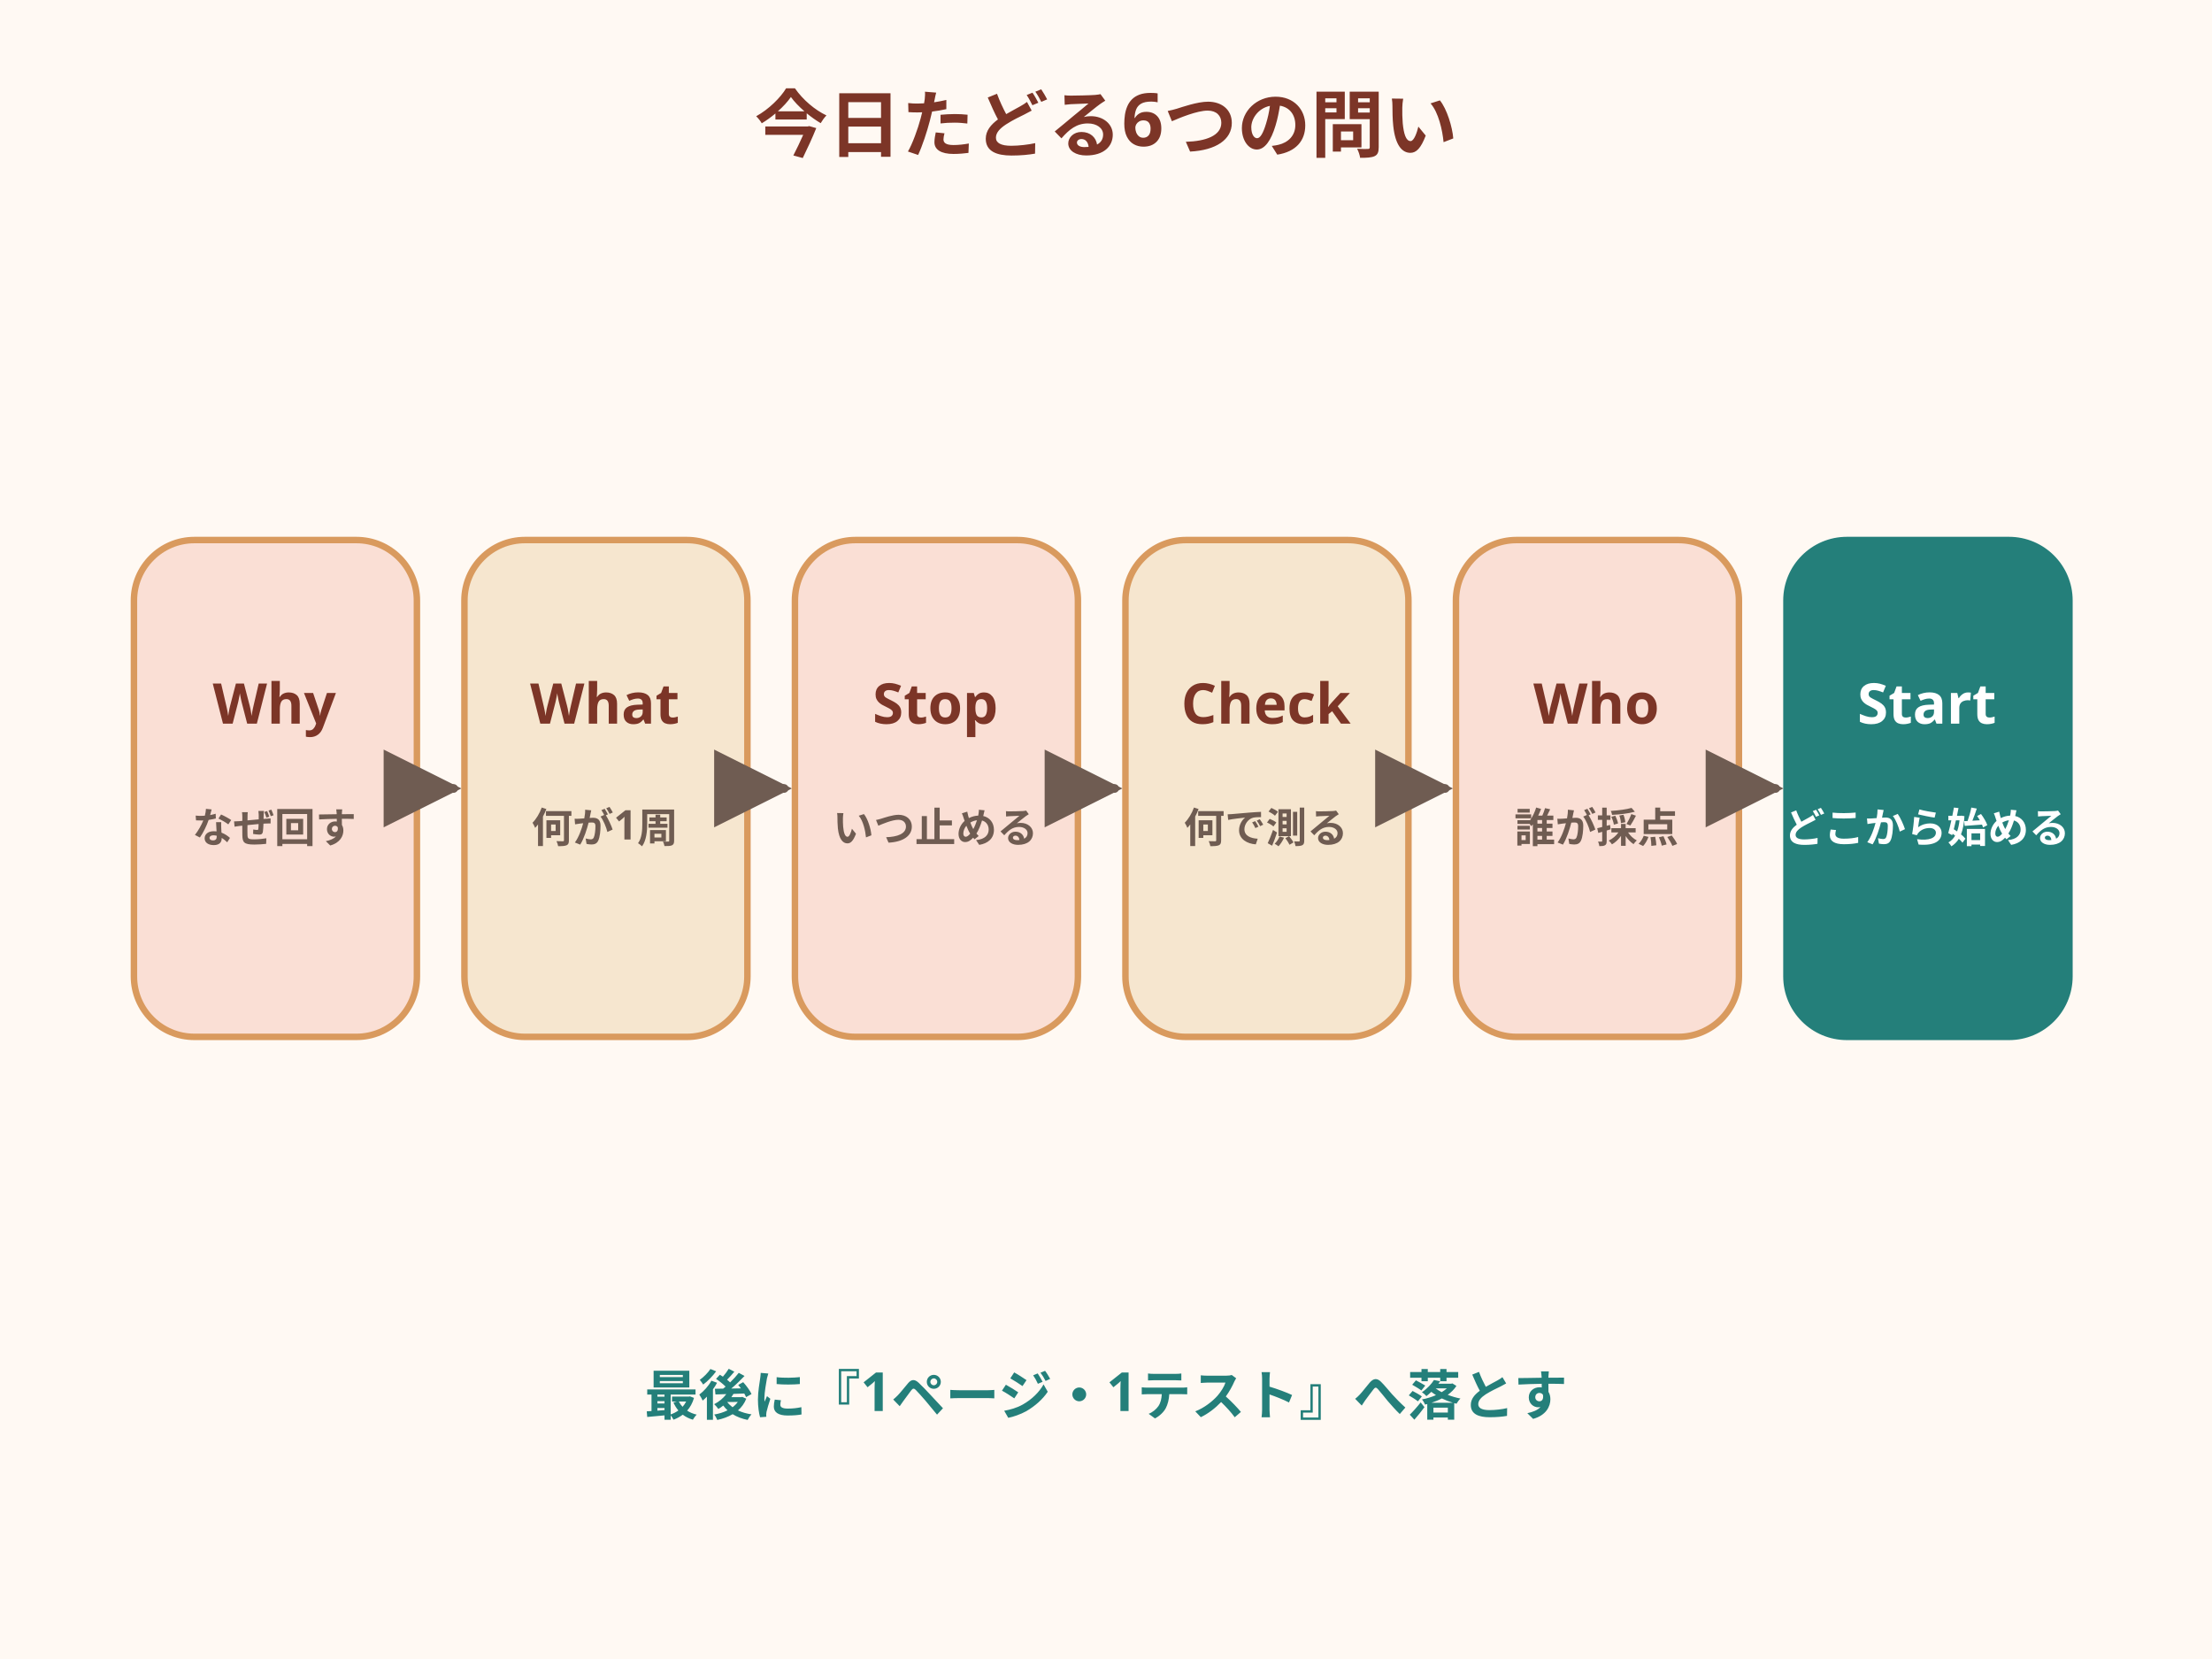
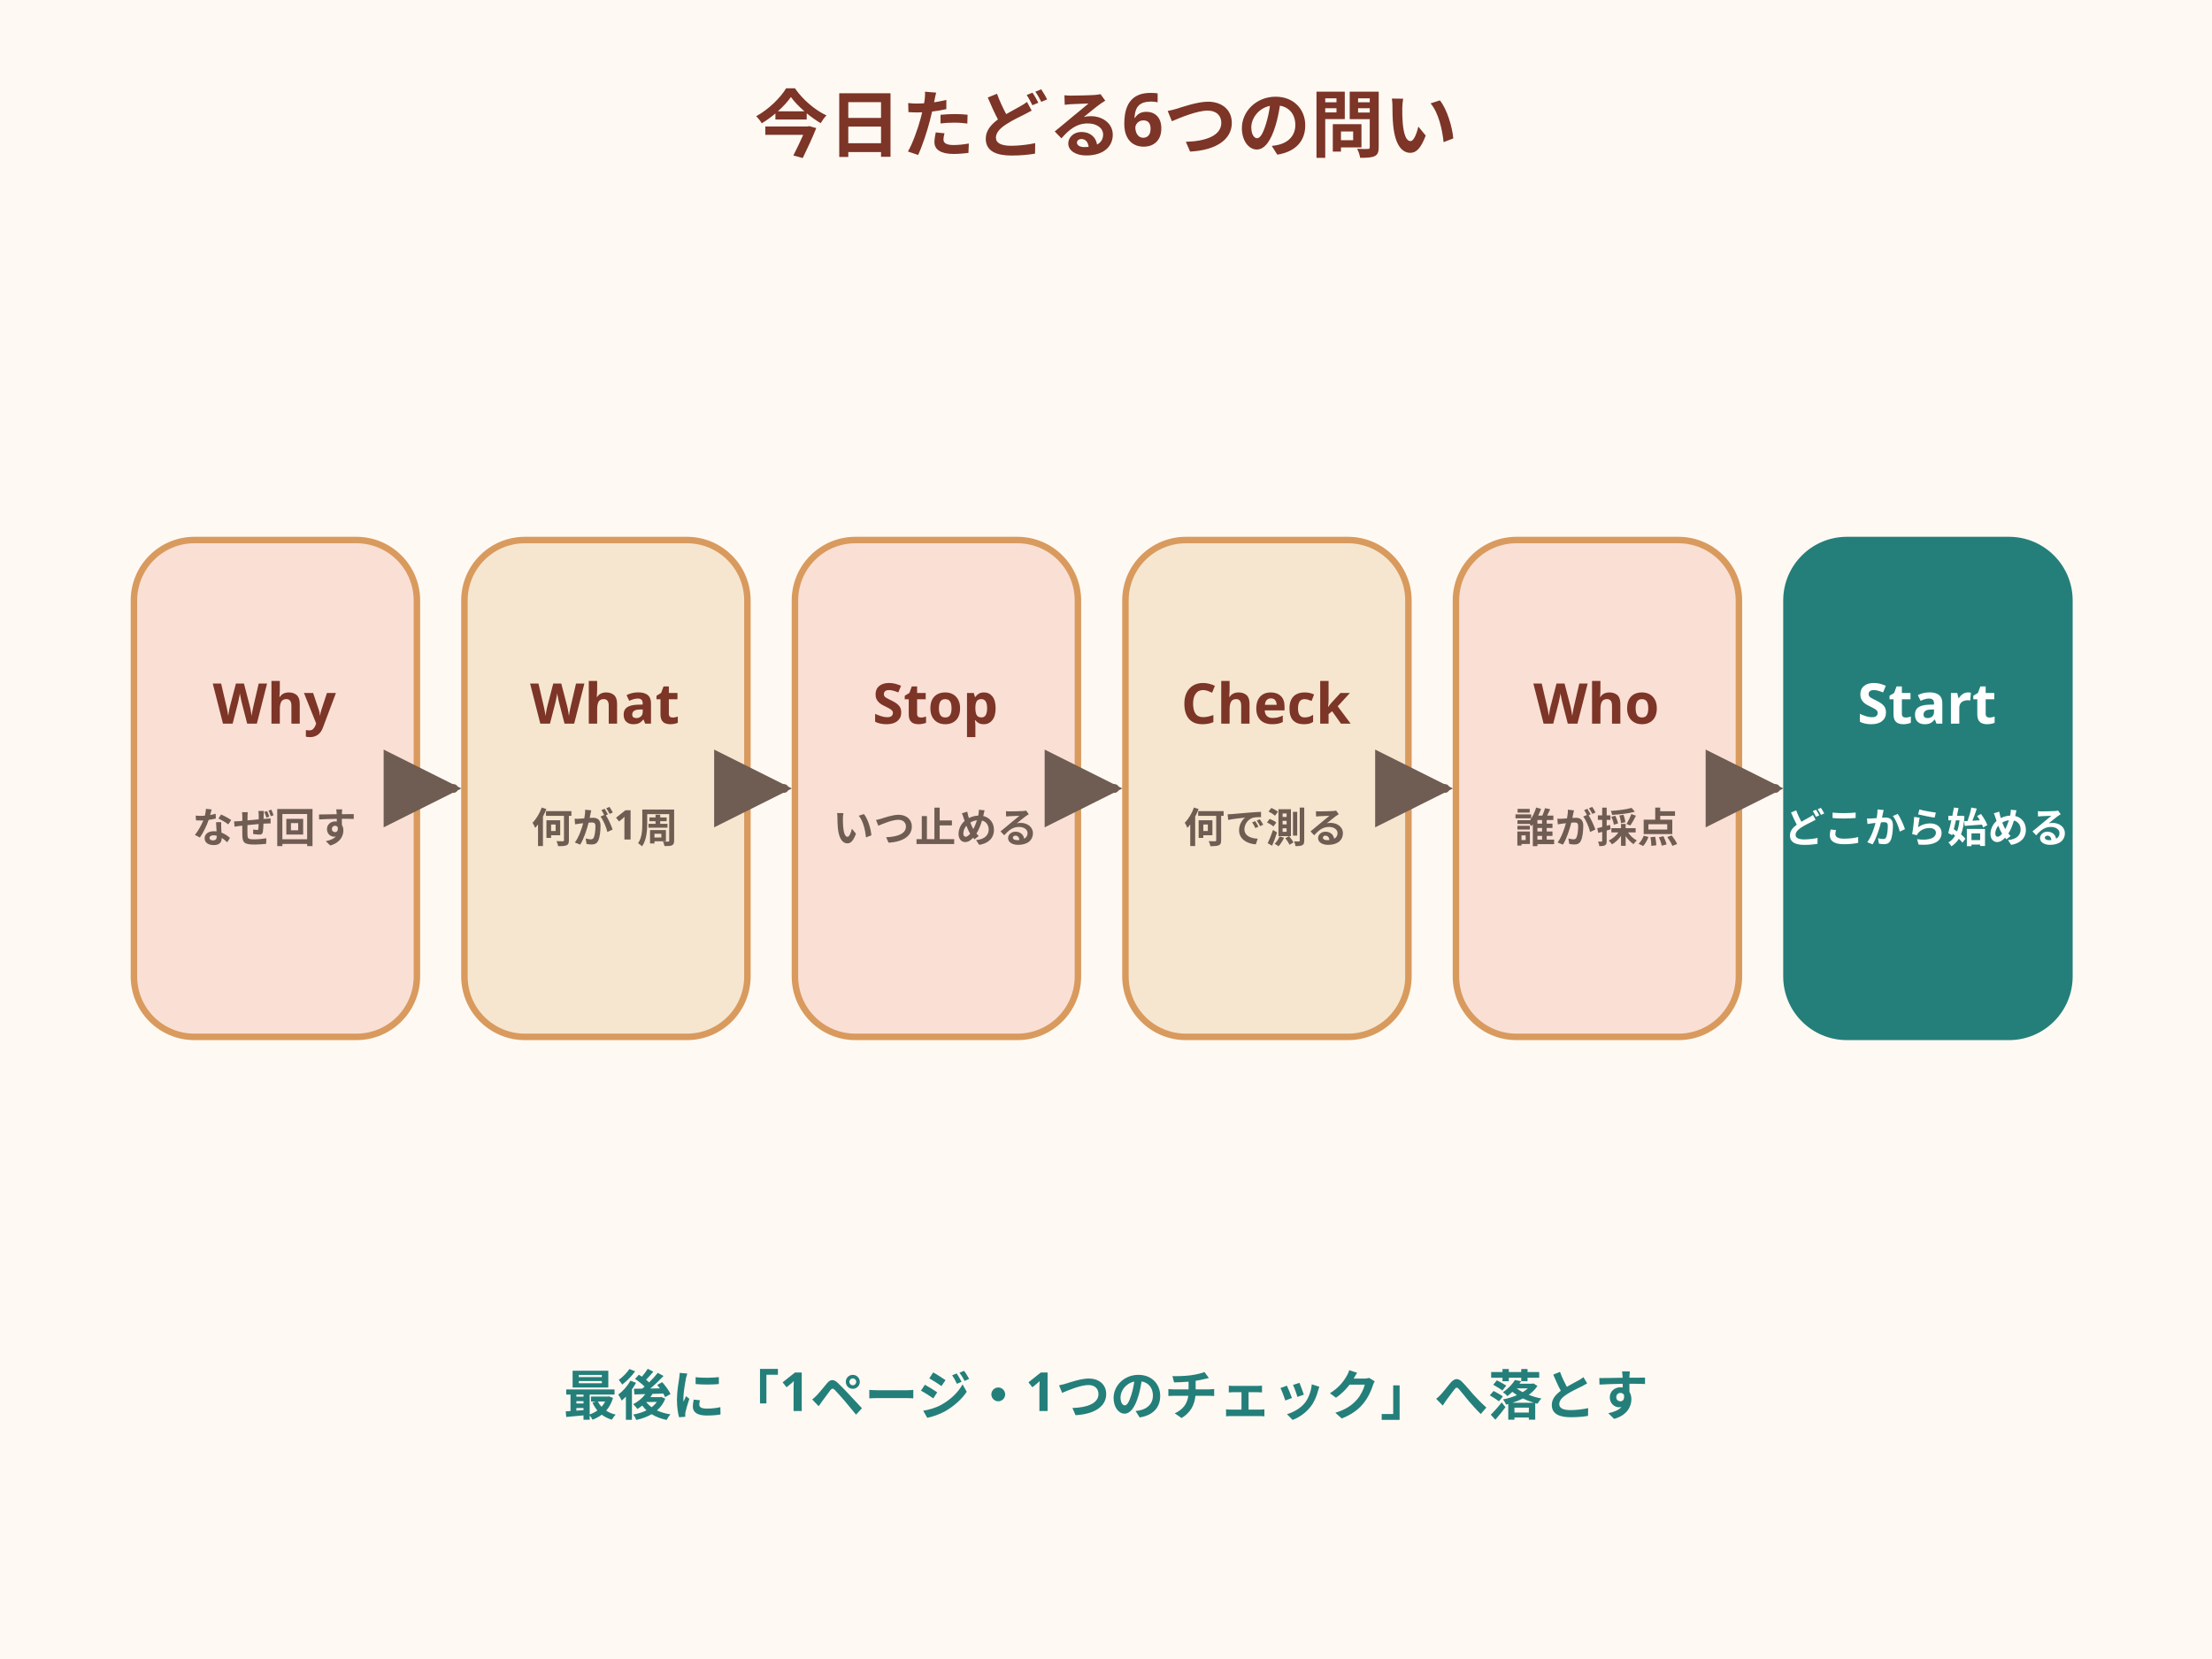
<svg xmlns="http://www.w3.org/2000/svg" width="1024" height="768" viewBox="0 0 1024 768">
  <defs>
    <marker id="arrow" viewBox="0 0 10 10" refX="9" refY="5" markerWidth="9" markerHeight="9" orient="auto-start-reverse">
      <path d="M 0 0 L 10 5 L 0 10 z" fill="context-stroke" />
    </marker>
  </defs>
  <rect width="1024" height="768" fill="#FFF9F3" />
  <text x="512" y="70" text-anchor="middle" font-family="Hiragino Sans, Yu Gothic, sans-serif" font-size="34" font-weight="800" fill="#7C3527">今日たどる6つの問い</text>
  <rect x="62" y="250" width="131" height="230" rx="28" fill="#FADFD5" stroke="#D99A5E" stroke-width="3" />
  <text x="127" y="335" text-anchor="middle" font-family="Hiragino Sans, Yu Gothic, sans-serif" font-size="26" font-weight="800" fill="#7C3527">Why</text>
  <text x="127" y="390" text-anchor="middle" font-family="Hiragino Sans, Yu Gothic, sans-serif" font-size="19" font-weight="600" fill="#6F5C52">なぜ回す</text>
  <line x1="198" y1="365" x2="210" y2="365" stroke="#6F5C52" stroke-width="4" stroke-linecap="round" marker-end="url(#arrow)" />
  <rect x="215" y="250" width="131" height="230" rx="28" fill="#F6E6CF" stroke="#D99A5E" stroke-width="3" />
  <text x="280" y="335" text-anchor="middle" font-family="Hiragino Sans, Yu Gothic, sans-serif" font-size="26" font-weight="800" fill="#7C3527">What</text>
  <text x="280" y="390" text-anchor="middle" font-family="Hiragino Sans, Yu Gothic, sans-serif" font-size="19" font-weight="600" fill="#6F5C52">何が1周</text>
  <line x1="351" y1="365" x2="363" y2="365" stroke="#6F5C52" stroke-width="4" stroke-linecap="round" marker-end="url(#arrow)" />
  <rect x="368" y="250" width="131" height="230" rx="28" fill="#FADFD5" stroke="#D99A5E" stroke-width="3" />
  <text x="433" y="335" text-anchor="middle" font-family="Hiragino Sans, Yu Gothic, sans-serif" font-size="26" font-weight="800" fill="#7C3527">Stop</text>
  <text x="433" y="390" text-anchor="middle" font-family="Hiragino Sans, Yu Gothic, sans-serif" font-size="19" font-weight="600" fill="#6F5C52">いつ止める</text>
  <line x1="504" y1="365" x2="516" y2="365" stroke="#6F5C52" stroke-width="4" stroke-linecap="round" marker-end="url(#arrow)" />
  <rect x="521" y="250" width="131" height="230" rx="28" fill="#F6E6CF" stroke="#D99A5E" stroke-width="3" />
  <text x="586" y="335" text-anchor="middle" font-family="Hiragino Sans, Yu Gothic, sans-serif" font-size="26" font-weight="800" fill="#7C3527">Check</text>
  <text x="586" y="390" text-anchor="middle" font-family="Hiragino Sans, Yu Gothic, sans-serif" font-size="19" font-weight="600" fill="#6F5C52">何で測る</text>
  <line x1="657" y1="365" x2="669" y2="365" stroke="#6F5C52" stroke-width="4" stroke-linecap="round" marker-end="url(#arrow)" />
  <rect x="674" y="250" width="131" height="230" rx="28" fill="#FADFD5" stroke="#D99A5E" stroke-width="3" />
  <text x="739" y="335" text-anchor="middle" font-family="Hiragino Sans, Yu Gothic, sans-serif" font-size="26" font-weight="800" fill="#7C3527">Who</text>
  <text x="739" y="390" text-anchor="middle" font-family="Hiragino Sans, Yu Gothic, sans-serif" font-size="19" font-weight="600" fill="#6F5C52">誰が採点</text>
  <line x1="810" y1="365" x2="822" y2="365" stroke="#6F5C52" stroke-width="4" stroke-linecap="round" marker-end="url(#arrow)" />
  <rect x="827" y="250" width="131" height="230" rx="28" fill="#247F7A" stroke="#247F7A" stroke-width="3" />
  <text x="892" y="335" text-anchor="middle" font-family="Hiragino Sans, Yu Gothic, sans-serif" font-size="26" font-weight="800" fill="#FFFFFF">Start</text>
  <text x="892" y="390" text-anchor="middle" font-family="Hiragino Sans, Yu Gothic, sans-serif" font-size="19" font-weight="600" fill="#FFFFFF">どこから始める</text>
-   <text x="512" y="655" text-anchor="middle" font-family="Hiragino Sans, Yu Gothic, sans-serif" font-size="25" font-weight="800" fill="#247F7A">最後に『1ページ・1テスト』へ落とす</text>
+   <text x="512" y="655" text-anchor="middle" font-family="Hiragino Sans, Yu Gothic, sans-serif" font-size="25" font-weight="800" fill="#247F7A">最後に「1ページ・1つのチェック」へ落とす</text>
</svg>
